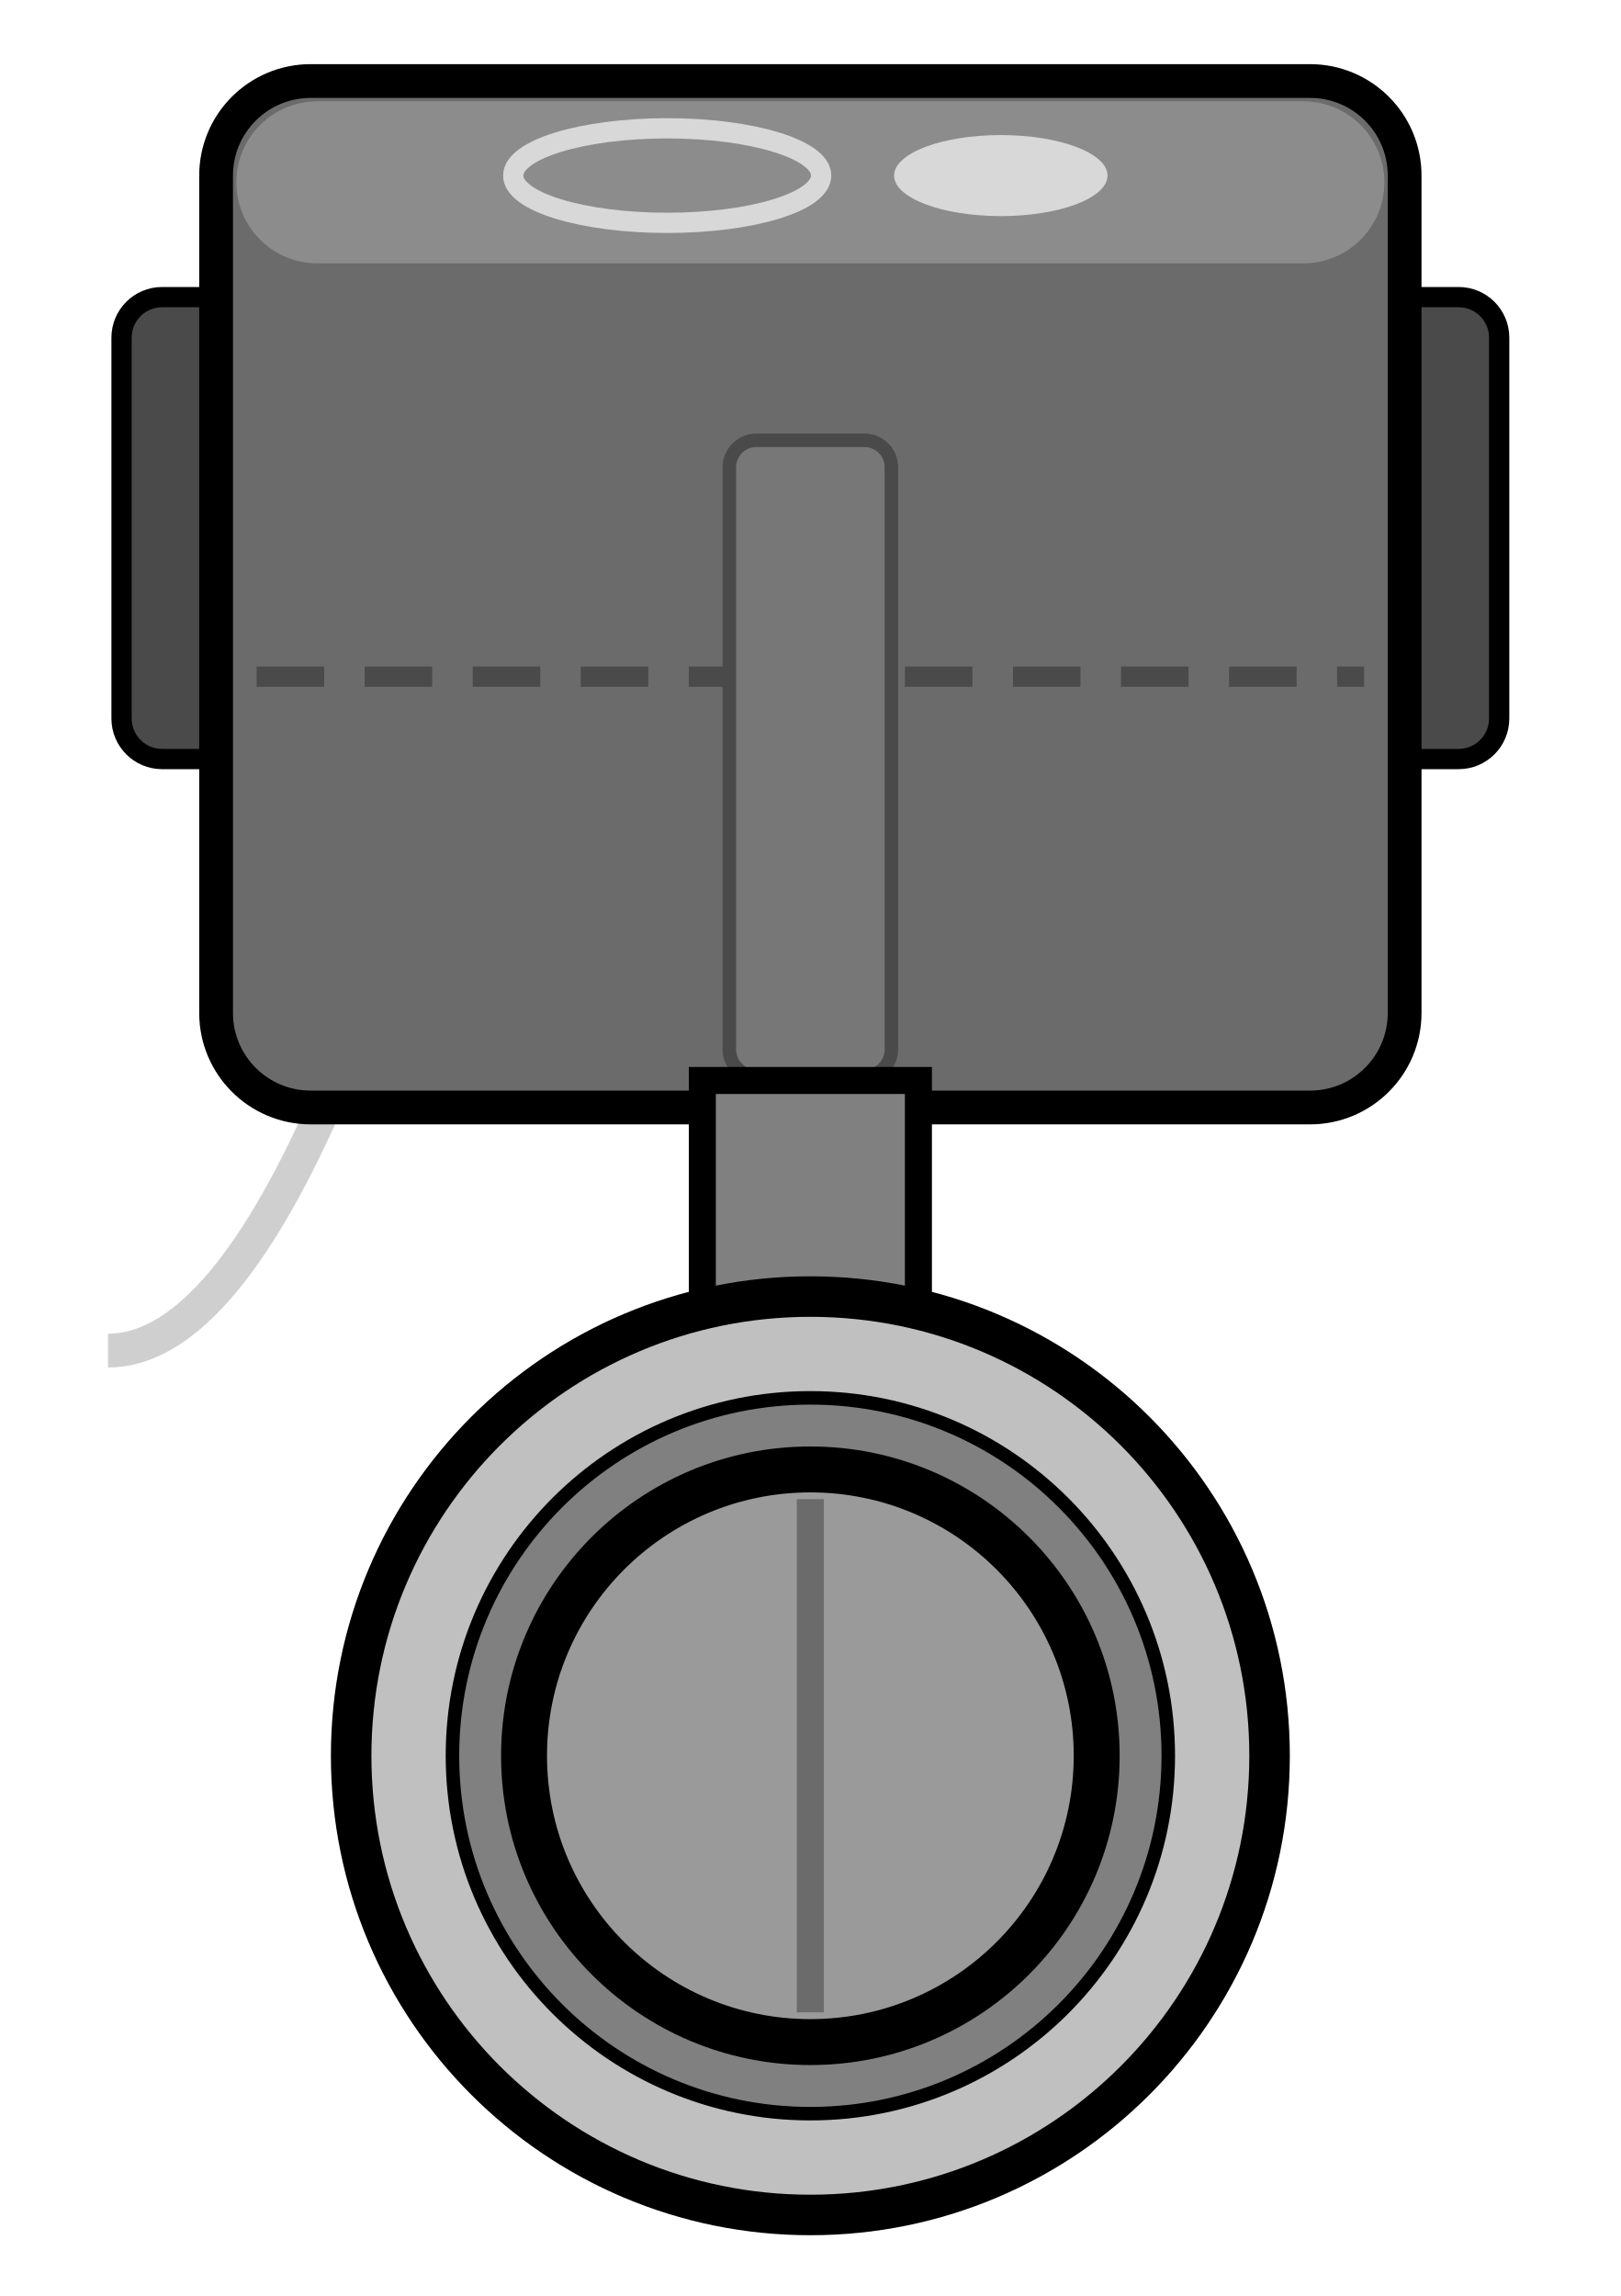
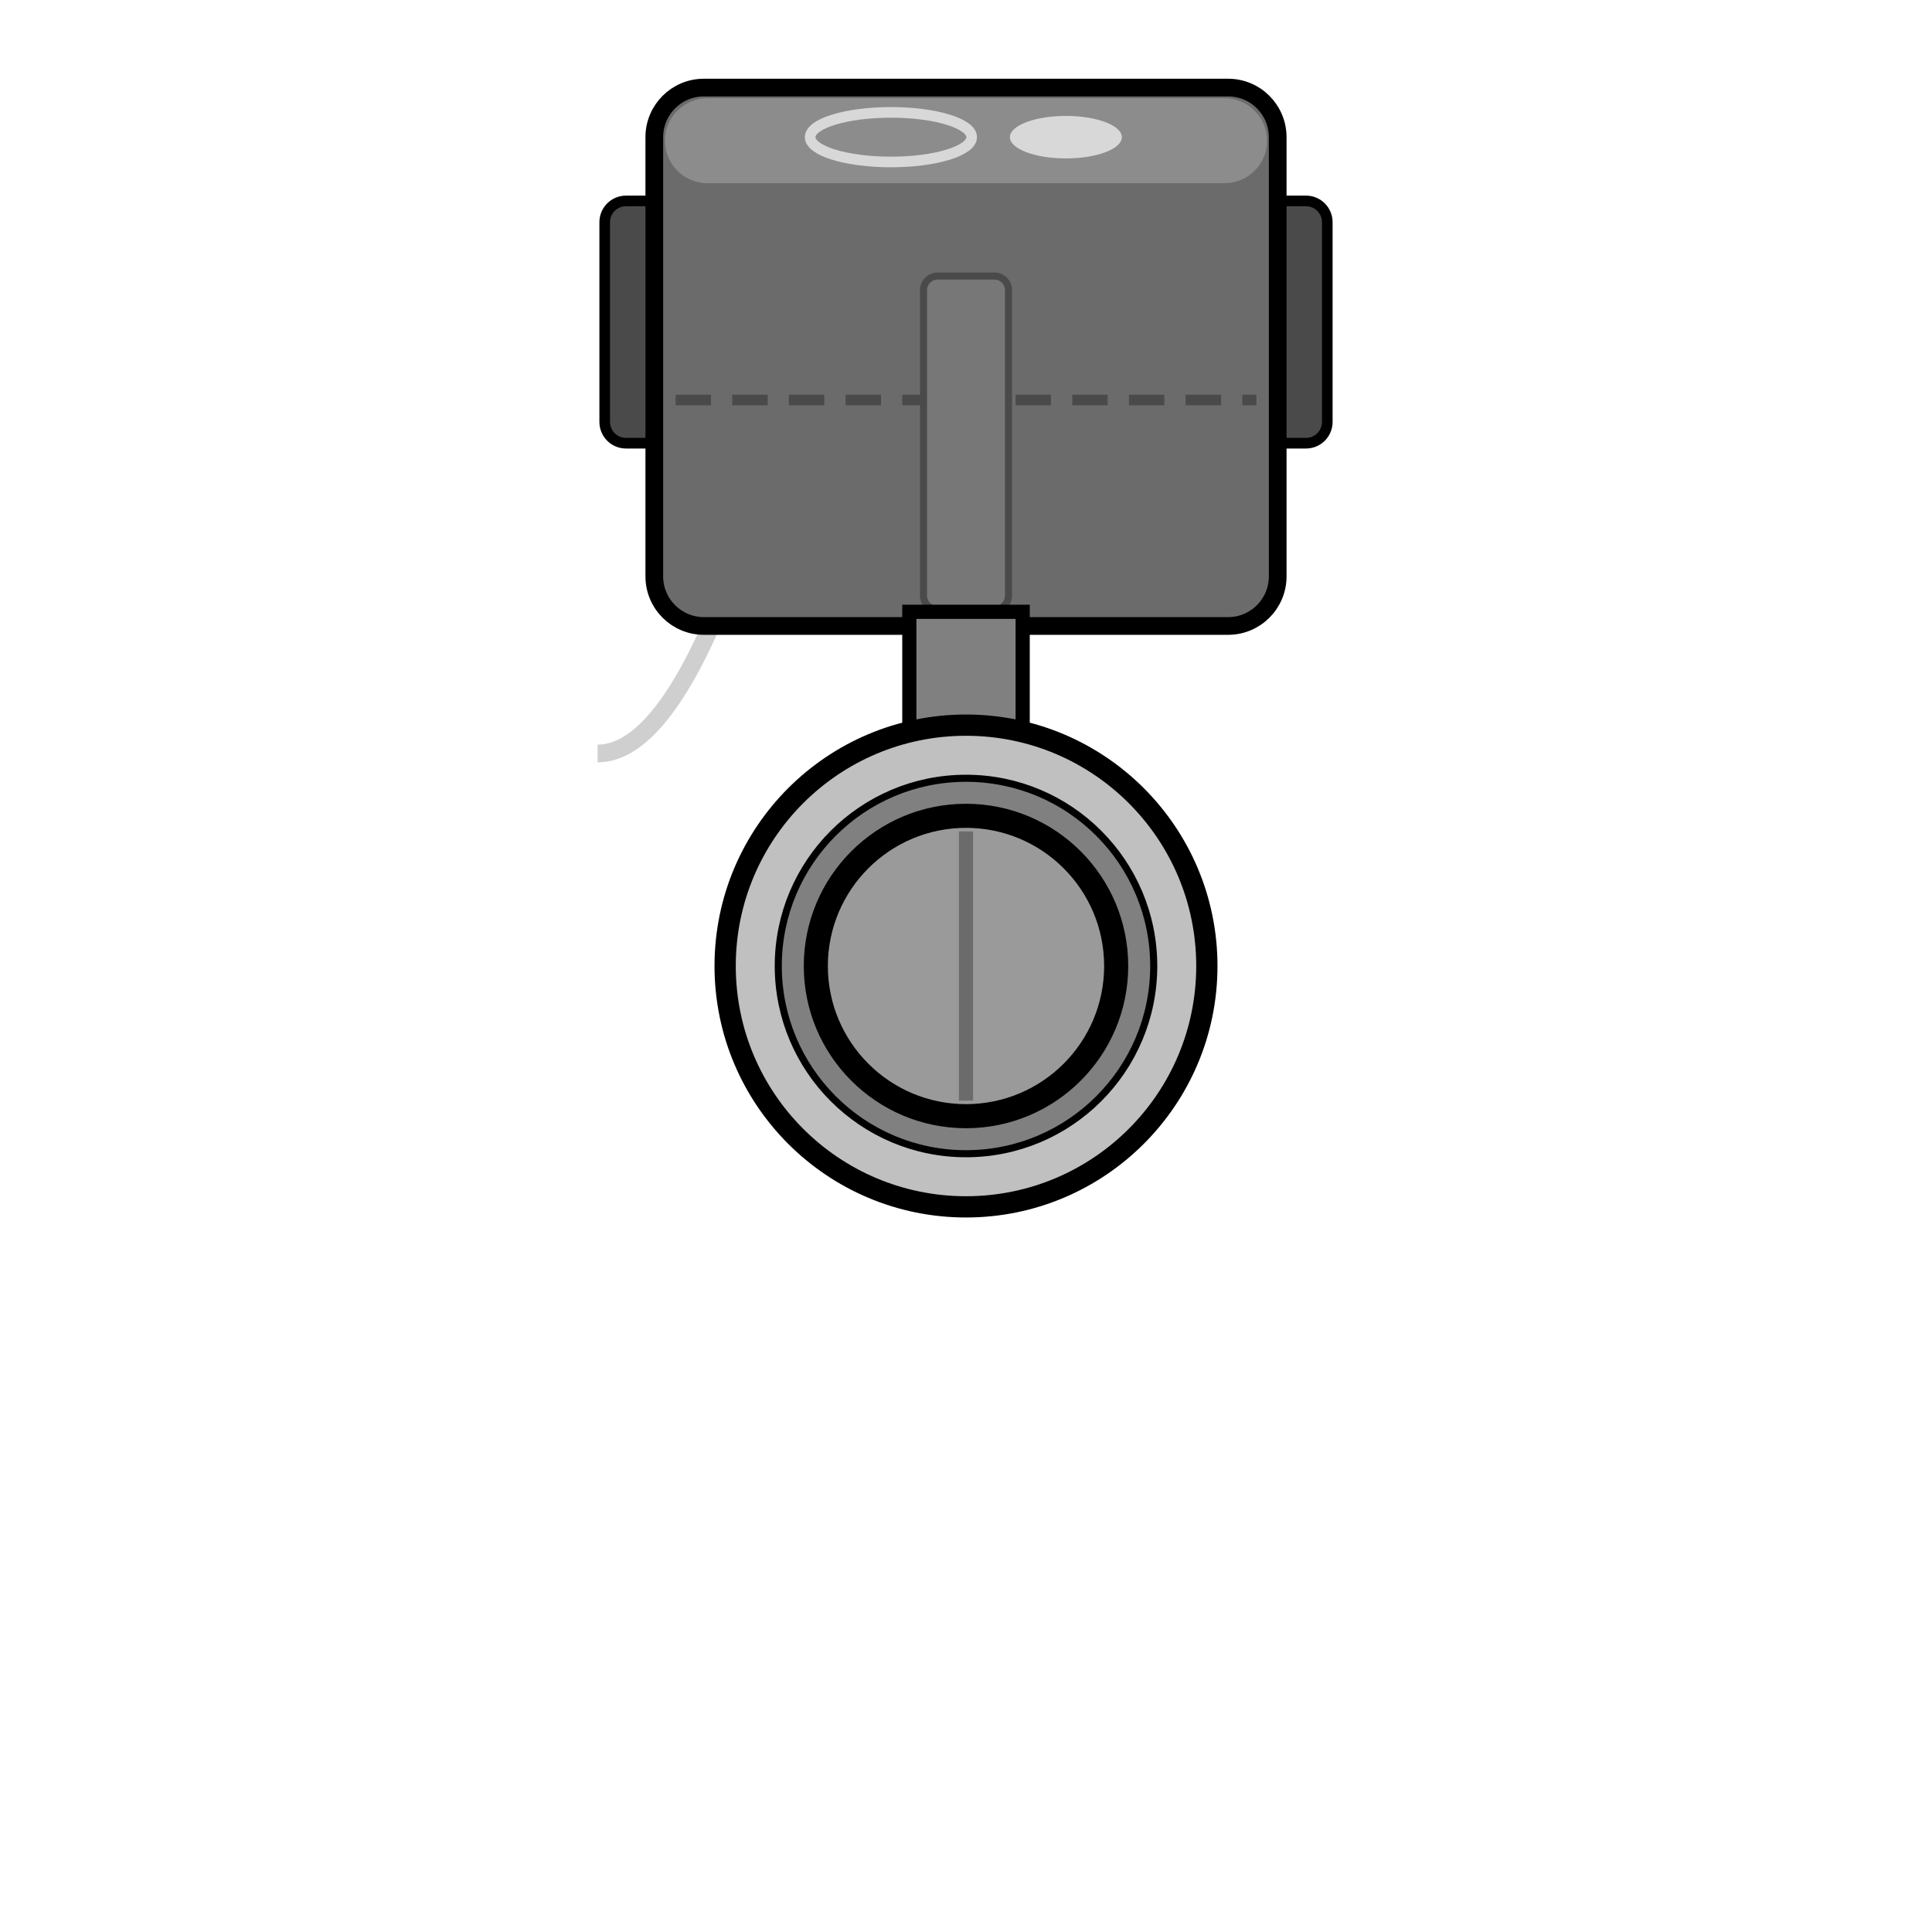
- <svg xmlns="http://www.w3.org/2000/svg" viewBox="0 0 120 170">
-   <path d="M24 82 Q16.0 100 8 100" fill="none" stroke="#cfcfcf" stroke-width="2.5" />
-   <rect x="9" y="22" width="102" height="34.2" rx="3" fill="#4a4a4a" stroke="#000" stroke-width="1.5" />
-   <rect x="16" y="6" width="88" height="76" rx="7" fill="#6b6b6b" stroke="#000" stroke-width="2.5" />
-   <rect x="17.5" y="7.5" width="85" height="12" rx="6" fill="#8c8c8c" />
-   <ellipse cx="49.4" cy="13" rx="11.4" ry="3.5" fill="none" stroke="#d8d8d8" stroke-width="1.5" />
-   <ellipse cx="74.1" cy="13" rx="7.9" ry="3" fill="#d8d8d8" />
-   <path d="M19 50.1 H101" stroke="#4a4a4a" stroke-width="1.5" stroke-dasharray="5 3" />
-   <rect x="54.0" y="32.6" width="12" height="47.1" rx="2" fill="#777777" stroke="#4a4a4a" stroke-width="1" />
-   <rect x="52" y="80" width="16" height="18" fill="#808080" stroke="#000" stroke-width="2" />
-   <circle cx="60" cy="130" r="34" fill="#c0c0c0" stroke="#000" stroke-width="3" />
-   <circle cx="60" cy="130" r="26.5" fill="#808080" stroke="#000" stroke-width="1" />
-   <circle cx="60" cy="130" r="22.4" fill="#000" stroke="#000" stroke-width="1" />
-   <circle cx="60" cy="130" r="20" fill="#9a9a9a" stroke="#000" stroke-width="1" />
-   <path d="M60 111 V149" stroke="#6b6b6b" stroke-width="2" />
+ <svg xmlns="http://www.w3.org/2000/svg" viewBox="0 0 300 300" data-valve-standard="1">
+   <g transform="translate(84 7) scale(1.1)">
+     <path d="M24 82 Q16.0 100 8 100" fill="none" stroke="#cfcfcf" stroke-width="2.5" />
+     <rect x="9" y="22" width="102" height="34.2" rx="3" fill="#4a4a4a" stroke="#000" stroke-width="1.5" />
+     <rect x="16" y="6" width="88" height="76" rx="7" fill="#6b6b6b" stroke="#000" stroke-width="2.5" />
+     <rect x="17.5" y="7.5" width="85" height="12" rx="6" fill="#8c8c8c" />
+     <ellipse cx="49.4" cy="13" rx="11.4" ry="3.5" fill="none" stroke="#d8d8d8" stroke-width="1.5" />
+     <ellipse cx="74.1" cy="13" rx="7.9" ry="3" fill="#d8d8d8" />
+     <path d="M19 50.1 H101" stroke="#4a4a4a" stroke-width="1.5" stroke-dasharray="5 3" />
+     <rect x="54.0" y="32.6" width="12" height="47.1" rx="2" fill="#777777" stroke="#4a4a4a" stroke-width="1" />
+     <rect x="52" y="80" width="16" height="18" fill="#808080" stroke="#000" stroke-width="2" />
+     <circle cx="60" cy="130" r="34" fill="#c0c0c0" stroke="#000" stroke-width="3" />
+     <circle cx="60" cy="130" r="26.5" fill="#808080" stroke="#000" stroke-width="1" />
+     <circle cx="60" cy="130" r="22.4" fill="#000" stroke="#000" stroke-width="1" />
+     <circle cx="60" cy="130" r="20" fill="#9a9a9a" stroke="#000" stroke-width="1" />
+     <path d="M60 111 V149" stroke="#6b6b6b" stroke-width="2" />
+   </g>
</svg>
